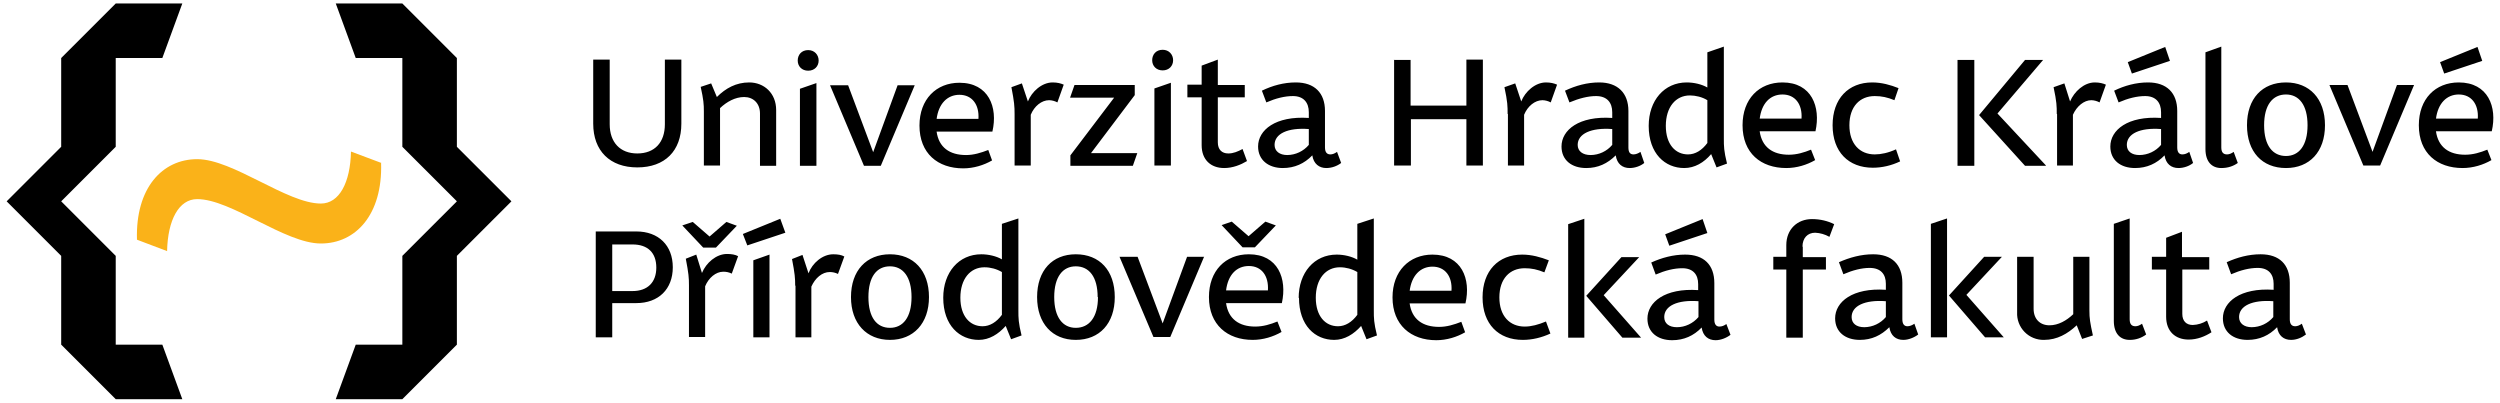
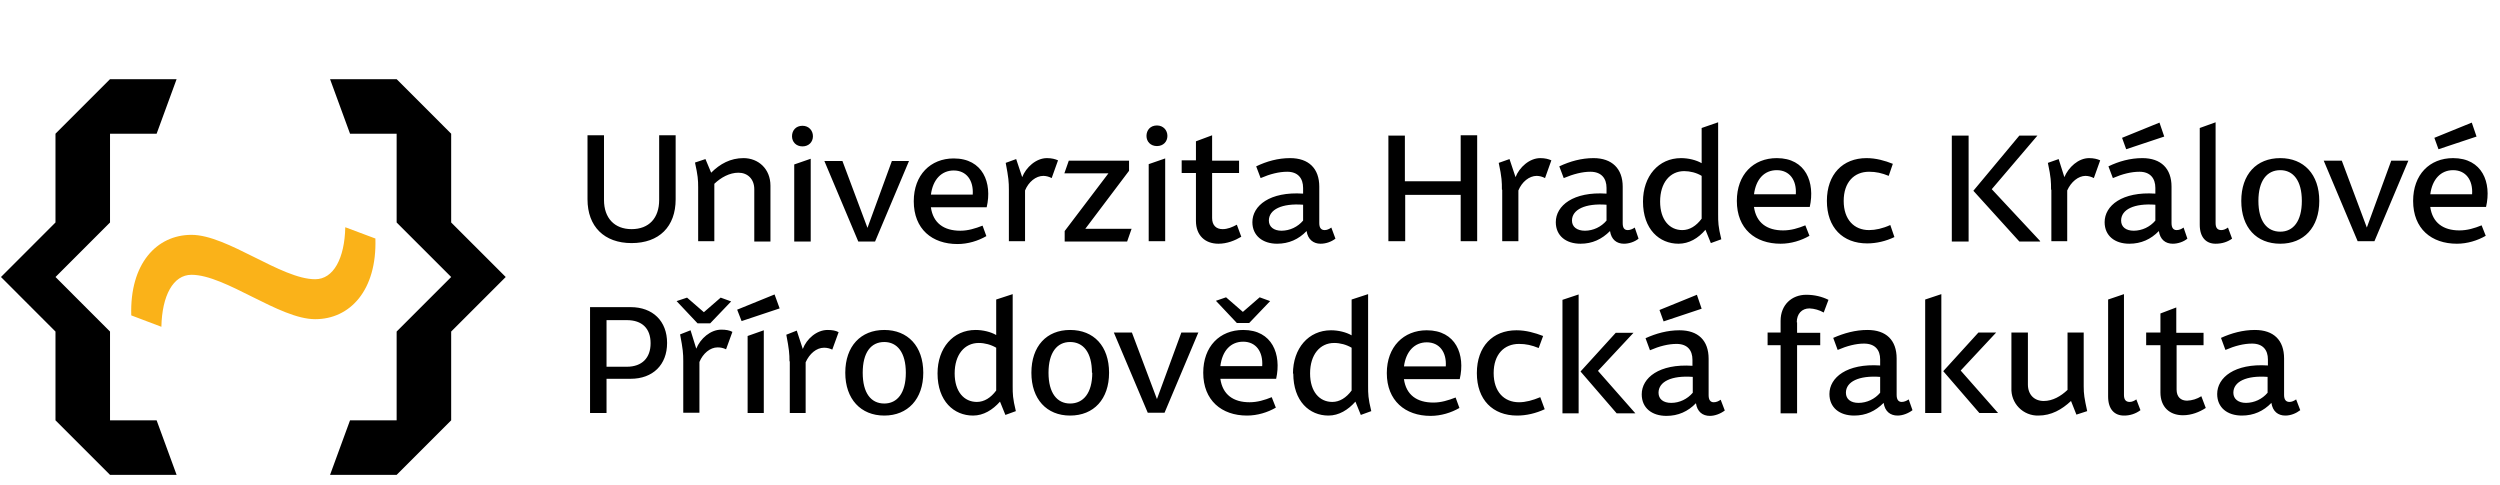
- <svg xmlns="http://www.w3.org/2000/svg" viewBox="0 0 78.85 12.7">
-   <path d="M12.03 5.14l-.96-.36c-.02.98-.37 1.64-.95 1.64-1.07 0-2.77-1.4-3.9-1.4-1.1 0-1.95.91-1.9 2.54l.95.36c.02-.98.37-1.64.95-1.64 1.07 0 2.77 1.4 3.9 1.4 1.1 0 1.95-.91 1.9-2.54" fill="#fab219" />
-   <path d="M12.69 10.87h-1.47l-.63 1.72h2.1l1.72-1.72v-2.8l1.72-1.72-1.72-1.72v-2.8L12.69.11h-2.1l.63 1.72h1.47v2.8l1.72 1.72-1.72 1.72v2.8M1.93 8.07v2.8l1.72 1.72h2.1l-.63-1.72H3.65v-2.8L1.93 6.35l1.72-1.72v-2.8h1.47L5.75.11h-2.1L1.93 1.83v2.8L.21 6.35l1.72 1.72m70.8 2.48c-.13.1-.3.17-.47.17-.23 0-.4-.13-.44-.4-.25.26-.56.4-.93.4-.46 0-.78-.25-.78-.68 0-.52.55-.97 1.6-.9v-.19c0-.3-.16-.5-.5-.5-.26 0-.54.07-.84.2l-.14-.38c.33-.15.69-.25 1.07-.25.59 0 .92.32.92.9v1.15c0 .15.06.22.17.22.07 0 .14-.03.21-.08zM71.7 10v-.5c-.67-.05-1.08.15-1.08.5 0 .2.16.32.4.32a.9.9 0 0 0 .68-.32m-3.38.01V8.5h-.45v-.4h.45v-.6l.5-.19v.8h.86v.39h-.85V9.9c0 .23.13.35.33.35a.9.9 0 0 0 .45-.14l.14.37c-.2.13-.45.23-.72.23-.42 0-.71-.26-.71-.72m-1.65.13V7.06l.5-.17v3.18c0 .15.06.22.18.22.07 0 .14-.03.21-.08l.13.34a.85.85 0 0 1-.52.17c-.3 0-.5-.2-.5-.6m-1 .57l-.17-.43c-.29.27-.62.46-1.03.46a.83.83 0 0 1-.85-.87V8.1h.52v1.64c0 .32.2.52.5.52.28 0 .54-.15.75-.35V8.1h.51v1.7c0 .24.02.37.11.78l-.34.11m-4.77-3.63l.51-.17v3.75h-.51zm2.3 3.58h-.59l-1.14-1.32 1.11-1.22h.56l-1.12 1.2 1.18 1.34m-2.7-.09c-.13.1-.31.17-.47.17-.23 0-.4-.13-.44-.4-.26.26-.56.4-.93.4-.46 0-.78-.25-.78-.68 0-.52.55-.97 1.6-.9v-.19c0-.3-.16-.5-.51-.5-.25 0-.53.07-.83.2L58 8.27c.34-.15.7-.25 1.08-.25.59 0 .92.32.92.9v1.15c0 .15.06.22.16.22.07 0 .15-.03.22-.08zM59.48 10v-.5c-.67-.05-1.08.15-1.08.5 0 .2.15.32.4.32a.9.9 0 0 0 .68-.32m-2.62-2.22v.33h.73v.39h-.73v2.15h-.52V8.5h-.41v-.4h.41v-.37c0-.5.35-.82.81-.82.26 0 .5.06.7.16l-.15.4a1.01 1.01 0 0 0-.45-.13c-.24 0-.4.17-.4.44m-2.27 2.78c-.13.1-.31.17-.47.17-.23 0-.4-.13-.44-.4-.25.26-.56.4-.93.4-.46 0-.78-.25-.78-.68 0-.52.55-.97 1.6-.9v-.19c0-.3-.16-.5-.5-.5-.26 0-.54.07-.84.2l-.14-.38c.33-.15.69-.25 1.07-.25.59 0 .92.32.92.9v1.15c0 .15.06.22.16.22.08 0 .15-.03.22-.08zM53.57 10v-.5c-.67-.05-1.08.15-1.08.5 0 .2.15.32.4.32.26 0 .51-.12.68-.32zm-.92-2.25l-.13-.36 1.18-.48.15.44-1.2.4m-3.19-.68l.51-.17v3.75h-.51zm2.3 3.58h-.59l-1.14-1.32 1.11-1.22h.56l-1.12 1.2 1.18 1.34m-5-1.27c0-.84.5-1.35 1.25-1.35.3 0 .58.08.84.18l-.14.38c-.22-.09-.4-.13-.62-.13-.47 0-.8.33-.8.92 0 .59.33.92.8.92.21 0 .43-.06.67-.16l.14.38c-.28.13-.58.2-.87.2-.77 0-1.27-.5-1.27-1.34m-.54.19h-1.76c.07.5.41.74.93.74.24 0 .47-.07.7-.16l.12.33c-.26.15-.58.25-.91.25-.8 0-1.38-.48-1.38-1.35 0-.83.53-1.35 1.26-1.35.92 0 1.22.77 1.04 1.54zm-1.76-.4h1.32c.03-.45-.2-.76-.6-.76-.38 0-.66.28-.72.77m-3.5.22c0-.8.49-1.37 1.2-1.37.23 0 .48.06.65.16V7.06l.52-.17v2.9c0 .25 0 .38.1.79l-.33.12-.17-.42c-.23.26-.52.44-.85.44-.6 0-1.11-.45-1.11-1.33zm1.85.54V8.58a1.1 1.1 0 0 0-.55-.15c-.45 0-.76.37-.76.96 0 .58.3.9.7.9.23 0 .44-.13.61-.36m-2.38-.37h-1.76c.07.5.41.74.92.74.25 0 .48-.07.7-.16l.13.33c-.26.15-.58.25-.91.25-.8 0-1.38-.48-1.38-1.35 0-.83.52-1.35 1.26-1.35.92 0 1.21.77 1.04 1.54zM39.19 7.8l-.66-.7.32-.11.53.46.53-.46.33.12-.66.69zm-.52 1.36h1.32c.03-.46-.2-.77-.6-.77-.39 0-.66.28-.72.77m-.69-1.07l-1.07 2.54h-.53L35.31 8.1h.57l.79 2.1.77-2.1h.54m-5.27 1.27c0-.84.48-1.35 1.22-1.35.75 0 1.23.51 1.23 1.35 0 .83-.48 1.35-1.23 1.35-.74 0-1.22-.52-1.22-1.35zm1.91 0c0-.64-.27-.97-.69-.97-.41 0-.68.33-.68.97 0 .64.27.97.68.97.42 0 .7-.33.7-.97m-4.88.02c0-.8.49-1.37 1.2-1.37.23 0 .48.06.65.16V7.06l.52-.17v2.9c0 .25 0 .38.1.79l-.33.12-.17-.42c-.23.26-.52.44-.85.44-.6 0-1.12-.45-1.12-1.33zm1.85.54V8.58a1.1 1.1 0 0 0-.55-.15c-.45 0-.76.37-.76.96 0 .58.3.9.7.9.23 0 .44-.13.61-.36m-4.76-.56c0-.84.49-1.35 1.23-1.35s1.23.51 1.23 1.35c0 .83-.49 1.35-1.23 1.35s-1.23-.52-1.23-1.35zm1.91 0c0-.64-.27-.97-.68-.97-.42 0-.68.33-.68.97 0 .64.26.97.68.97.41 0 .68-.33.68-.97m-3.67-.36c0-.24-.01-.37-.1-.84l.33-.13.19.58c.12-.32.44-.6.78-.6.15 0 .26.02.35.07l-.2.55a.58.58 0 0 0-.26-.06c-.24 0-.46.19-.58.46v1.6h-.5V9.01m-1.66-1.63l1.18-.48.16.44-1.2.4zm.33.83l.51-.18v2.61h-.51V8.21M21.85 7l.53.46.53-.46.33.12-.66.69h-.4l-.66-.7zM21.73 9c0-.24-.01-.37-.1-.84l.33-.13.18.58c.13-.32.45-.6.79-.6.14 0 .26.02.35.07l-.2.55a.58.58 0 0 0-.27-.06c-.23 0-.46.19-.57.46v1.6h-.51V9.01M18.79 7.3h1.28c.7 0 1.15.44 1.15 1.13s-.45 1.13-1.15 1.13h-.76v1.08h-.52zm1.16 1.88c.48 0 .75-.28.75-.74 0-.47-.27-.73-.75-.73h-.64v1.47h.64m58.64-5.04h-1.76c.07.5.41.74.92.74.25 0 .48-.07.7-.16l.13.33c-.26.15-.58.25-.91.25-.8 0-1.38-.47-1.38-1.35 0-.83.52-1.35 1.26-1.35.92 0 1.22.77 1.04 1.54zm-1.76-.4h1.32c.03-.45-.2-.76-.6-.76-.38 0-.66.28-.72.77zm.26-1.42l-.13-.36 1.18-.48.15.44-1.2.4m-.95.36l-1.07 2.54h-.53l-1.07-2.54h.57l.79 2.11.77-2.11h.54m-5.27 1.27c0-.84.48-1.35 1.23-1.35.74 0 1.23.51 1.23 1.35 0 .84-.49 1.35-1.23 1.35-.75 0-1.23-.51-1.23-1.35zm1.91 0c0-.64-.27-.97-.68-.97-.42 0-.69.33-.69.97 0 .64.27.97.69.97.41 0 .68-.33.68-.97m-3.22.76V1.65l.5-.18v3.18c0 .15.06.22.18.22.07 0 .14-.03.21-.08l.13.35c-.14.1-.31.16-.52.16-.3 0-.5-.2-.5-.6m-.39.44c-.12.1-.3.16-.46.16-.23 0-.4-.13-.44-.4-.25.26-.56.4-.93.4-.46 0-.78-.25-.78-.68 0-.52.55-.97 1.6-.9v-.18c0-.3-.16-.51-.5-.51-.26 0-.54.07-.84.2l-.14-.37c.33-.16.69-.26 1.07-.26.59 0 .92.33.92.9v1.15c0 .15.06.22.16.22.08 0 .15-.03.22-.08zm-1.01-.57v-.5c-.67-.05-1.08.15-1.08.5 0 .2.15.32.4.32a.9.9 0 0 0 .68-.32zm-.92-2.25l-.13-.36 1.18-.48.15.44-1.2.4m-2.37 1.27c0-.24 0-.37-.1-.84l.34-.12.18.57c.13-.31.44-.6.78-.6.15 0 .26.03.35.07l-.2.56a.58.58 0 0 0-.26-.07c-.23 0-.46.19-.58.46v1.6h-.5V3.6m-3.14-1.71h.53v3.34h-.53zm2.78 3.34h-.65l-1.45-1.6 1.45-1.74h.57L63 3.58l1.53 1.64M57.8 3.95c0-.84.5-1.35 1.25-1.35.3 0 .58.08.83.18l-.13.38c-.22-.09-.4-.13-.62-.13-.47 0-.8.33-.8.92 0 .59.33.92.8.92.2 0 .43-.05.67-.16l.13.38c-.27.13-.57.2-.86.2-.77 0-1.27-.5-1.27-1.34m-.54.19H55.5c.07.5.41.74.92.74.25 0 .48-.07.7-.16l.13.33c-.26.15-.58.25-.91.25-.8 0-1.38-.47-1.38-1.35 0-.83.52-1.35 1.26-1.35.92 0 1.21.77 1.04 1.54zm-1.76-.4h1.32c.03-.45-.2-.76-.6-.76-.39 0-.66.28-.72.77m-3.5.22c0-.8.49-1.37 1.2-1.37.23 0 .48.06.65.16V1.65l.52-.18v2.9c0 .25 0 .38.1.79l-.33.12-.17-.42c-.23.27-.52.44-.85.44-.6 0-1.12-.45-1.12-1.33zm1.85.54V3.16c-.16-.1-.37-.15-.55-.15-.45 0-.76.37-.76.96 0 .58.3.9.7.9.23 0 .44-.13.61-.36m-1.99.63c-.12.1-.3.16-.46.16-.23 0-.4-.13-.44-.4-.26.26-.56.4-.93.4-.46 0-.78-.25-.78-.68 0-.52.55-.97 1.6-.9v-.18c0-.3-.16-.51-.51-.51-.25 0-.53.07-.84.2l-.14-.37c.34-.16.7-.26 1.08-.26.58 0 .92.33.92.9v1.15c0 .15.05.22.16.22.07 0 .15-.03.22-.08zm-1.01-.57v-.5c-.67-.05-1.09.15-1.09.5 0 .2.16.32.41.32a.9.9 0 0 0 .68-.32m-3.3-.98c0-.24 0-.37-.1-.84l.34-.12.19.57c.12-.31.44-.6.78-.6.15 0 .26.03.35.07l-.2.56a.58.58 0 0 0-.26-.07c-.24 0-.47.19-.58.46v1.6h-.51V3.6m-3.6-1.71h.53v1.44h1.76V1.88h.52v3.34h-.52V3.76H44.5v1.46h-.53V1.88M42.3 5.14c-.13.1-.3.16-.47.16-.22 0-.4-.13-.44-.4-.25.26-.56.4-.93.4-.45 0-.78-.25-.78-.68 0-.52.55-.97 1.6-.9v-.18c0-.3-.16-.51-.5-.51-.26 0-.54.07-.84.2l-.14-.37c.33-.16.69-.26 1.07-.26.59 0 .92.33.92.9v1.15c0 .15.06.22.17.22.07 0 .14-.03.21-.08zm-1.02-.57v-.5c-.67-.05-1.08.15-1.08.5 0 .2.16.32.4.32a.9.9 0 0 0 .68-.32m-3.38.01V3.07h-.45v-.4h.45v-.6l.51-.19v.8h.85v.39h-.85v1.42c0 .23.13.35.33.35.16 0 .3-.06.45-.14l.14.38c-.2.12-.45.22-.72.22-.42 0-.71-.26-.71-.72M36.34 1.9c0-.18.12-.33.33-.33.2 0 .33.15.33.33 0 .18-.13.32-.33.32s-.33-.14-.33-.32zm.07.89l.52-.18v2.61h-.52V2.8m-2.65 2.1l1.38-1.82h-1.39l.14-.4h1.9V3l-1.38 1.83h1.46l-.14.4h-1.97V4.9M32 3.6c0-.25-.01-.38-.1-.85l.33-.12.19.57c.12-.31.44-.6.78-.6.15 0 .26.03.35.07l-.2.56a.58.58 0 0 0-.26-.07c-.24 0-.47.19-.58.46v1.6H32V3.6m-.7.55h-1.76c.07.5.41.74.93.74.24 0 .47-.07.7-.16l.12.33c-.26.15-.58.25-.91.25-.8 0-1.38-.47-1.38-1.35 0-.83.53-1.35 1.26-1.35.92 0 1.22.77 1.04 1.54zm-1.76-.4h1.32c.03-.45-.2-.76-.6-.76-.38 0-.66.28-.72.77m-.69-1.07l-1.07 2.54h-.53l-1.07-2.54h.57l.79 2.11.77-2.11h.54m-3.69-.78c0-.18.12-.33.33-.33.2 0 .33.15.33.33 0 .18-.13.32-.33.32s-.33-.14-.33-.32zm.07.89l.52-.18v2.61h-.52V2.8m-.75.68v1.75h-.51V3.58c0-.32-.21-.52-.5-.52-.28 0-.55.15-.76.35v1.81h-.51v-1.7c0-.24-.01-.37-.1-.78l.33-.11.18.43c.28-.28.61-.46 1.02-.46.47 0 .85.34.85.87m-5.77.43V1.88h.52v2.04c0 .57.33.92.87.92.55 0 .87-.35.87-.92V1.88h.52V3.9c0 .86-.52 1.38-1.39 1.38-.86 0-1.39-.52-1.39-1.38" />
+ <svg xmlns="http://www.w3.org/2000/svg" viewBox="0 0 78.85 15.267" version="1.1" id="svg6" width="78.85" height="15.267">
+   <defs id="defs10" />
+   <path d="m 11.85,7.527 -0.96,-0.36 c -0.02,0.98 -0.37,1.64 -0.95,1.64 -1.07,0 -2.77,-1.4 -3.9,-1.4 -1.1,0 -1.95,0.91 -1.9,2.54 l 0.95,0.36 c 0.02,-0.98 0.37,-1.64 0.95,-1.64 1.07,0 2.77,1.4 3.9,1.4 1.1,0 1.95,-0.91 1.9,-2.54" id="path2" style="fill:#fab219" />
+   <path d="m 12.51,13.257 h -1.47 l -0.63,1.72 h 2.1 l 1.72,-1.72 v -2.8 l 1.72,-1.72 -1.72,-1.72 v -2.8 l -1.72,-1.72 h -2.1 l 0.63,1.72 h 1.47 v 2.8 l 1.72,1.72 -1.72,1.72 v 2.8 m -10.76,-2.8 v 2.8 l 1.72,1.72 h 2.1 l -0.63,-1.72 h -1.47 v -2.8 l -1.72,-1.72 1.72,-1.72 v -2.8 h 1.47 l 0.63,-1.72 h -2.1 l -1.72,1.72 v 2.8 l -1.72,1.72 1.72,1.72 m 70.8,2.48 c -0.13,0.1 -0.3,0.17 -0.47,0.17 -0.23,0 -0.4,-0.13 -0.44,-0.4 -0.25,0.26 -0.56,0.4 -0.93,0.4 -0.46,0 -0.78,-0.25 -0.78,-0.68 0,-0.52 0.55,-0.97 1.6,-0.9 v -0.19 c 0,-0.3 -0.16,-0.5 -0.5,-0.5 -0.26,0 -0.54,0.07 -0.84,0.2 l -0.14,-0.38 c 0.33,-0.15 0.69,-0.25 1.07,-0.25 0.59,0 0.92,0.32 0.92,0.9 v 1.15 c 0,0.15 0.06,0.22 0.17,0.22 0.07,0 0.14,-0.03 0.21,-0.08 z m -1.03,-0.55 v -0.5 c -0.67,-0.05 -1.08,0.15 -1.08,0.5 0,0.2 0.16,0.32 0.4,0.32 a 0.9,0.9 0 0 0 0.68,-0.32 m -3.38,0.01 v -1.51 h -0.45 v -0.4 h 0.45 V 9.887 l 0.5,-0.19 v 0.8 h 0.86 v 0.39 h -0.85 v 1.4 c 0,0.23 0.13,0.35 0.33,0.35 a 0.9,0.9 0 0 0 0.45,-0.14 l 0.14,0.37 c -0.2,0.13 -0.45,0.23 -0.72,0.23 -0.42,0 -0.71,-0.26 -0.71,-0.72 m -1.65,0.13 V 9.447 l 0.5,-0.17 v 3.18 c 0,0.15 0.06,0.22 0.18,0.22 0.07,0 0.14,-0.03 0.21,-0.08 l 0.13,0.34 a 0.85,0.85 0 0 1 -0.52,0.17 c -0.3,0 -0.5,-0.2 -0.5,-0.6 m -1,0.57 -0.17,-0.43 c -0.29,0.27 -0.62,0.46 -1.03,0.46 a 0.83,0.83 0 0 1 -0.85,-0.87 v -1.75 h 0.52 v 1.64 c 0,0.32 0.2,0.52 0.5,0.52 0.28,0 0.54,-0.15 0.75,-0.35 v -1.81 h 0.51 v 1.7 c 0,0.24 0.02,0.37 0.11,0.78 l -0.34,0.11 m -4.77,-3.63 0.51,-0.17 v 3.75 h -0.51 z m 2.3,3.58 h -0.59 l -1.14,-1.32 1.11,-1.22 h 0.56 l -1.12,1.2 1.18,1.34 m -2.7,-0.09 c -0.13,0.1 -0.31,0.17 -0.47,0.17 -0.23,0 -0.4,-0.13 -0.44,-0.4 -0.26,0.26 -0.56,0.4 -0.93,0.4 -0.46,0 -0.78,-0.25 -0.78,-0.68 0,-0.52 0.55,-0.97 1.6,-0.9 v -0.19 c 0,-0.3 -0.16,-0.5 -0.51,-0.5 -0.25,0 -0.53,0.07 -0.83,0.2 l -0.14,-0.38 c 0.34,-0.15 0.7,-0.25 1.08,-0.25 0.59,0 0.92,0.32 0.92,0.9 v 1.15 c 0,0.15 0.06,0.22 0.16,0.22 0.07,0 0.15,-0.03 0.22,-0.08 z m -1.02,-0.55 v -0.5 c -0.67,-0.05 -1.08,0.15 -1.08,0.5 0,0.2 0.15,0.32 0.4,0.32 a 0.9,0.9 0 0 0 0.68,-0.32 m -2.62,-2.22 v 0.33 h 0.73 v 0.39 h -0.73 v 2.15 h -0.52 v -2.15 h -0.41 v -0.4 h 0.41 v -0.37 c 0,-0.5 0.35,-0.82 0.81,-0.82 0.26,0 0.5,0.06 0.7,0.16 l -0.15,0.4 a 1.01,1.01 0 0 0 -0.45,-0.13 c -0.24,0 -0.4,0.17 -0.4,0.44 m -2.27,2.78 c -0.13,0.1 -0.31,0.17 -0.47,0.17 -0.23,0 -0.4,-0.13 -0.44,-0.4 -0.25,0.26 -0.56,0.4 -0.93,0.4 -0.46,0 -0.78,-0.25 -0.78,-0.68 0,-0.52 0.55,-0.97 1.6,-0.9 v -0.19 c 0,-0.3 -0.16,-0.5 -0.5,-0.5 -0.26,0 -0.54,0.07 -0.84,0.2 l -0.14,-0.38 c 0.33,-0.15 0.69,-0.25 1.07,-0.25 0.59,0 0.92,0.32 0.92,0.9 v 1.15 c 0,0.15 0.06,0.22 0.16,0.22 0.08,0 0.15,-0.03 0.22,-0.08 z m -1.01,-0.56 v -0.5 c -0.67,-0.05 -1.08,0.15 -1.08,0.5 0,0.2 0.15,0.32 0.4,0.32 0.26,0 0.51,-0.12 0.68,-0.32 z m -0.92,-2.25 -0.13,-0.36 1.18,-0.48 0.15,0.44 -1.2,0.4 m -3.19,-0.68 0.51,-0.17 v 3.75 h -0.51 z m 2.3,3.58 h -0.59 l -1.14,-1.32 1.11,-1.22 h 0.56 l -1.12,1.2 1.18,1.34 m -5,-1.27 c 0,-0.84 0.5,-1.35 1.25,-1.35 0.3,0 0.58,0.08 0.84,0.18 l -0.14,0.38 c -0.22,-0.09 -0.4,-0.13 -0.62,-0.13 -0.47,0 -0.8,0.33 -0.8,0.92 0,0.59 0.33,0.92 0.8,0.92 0.21,0 0.43,-0.06 0.67,-0.16 l 0.14,0.38 c -0.28,0.13 -0.58,0.2 -0.87,0.2 -0.77,0 -1.27,-0.5 -1.27,-1.34 m -0.54,0.19 h -1.76 c 0.07,0.5 0.41,0.74 0.93,0.74 0.24,0 0.47,-0.07 0.7,-0.16 l 0.12,0.33 c -0.26,0.15 -0.58,0.25 -0.91,0.25 -0.8,0 -1.38,-0.48 -1.38,-1.35 0,-0.83 0.53,-1.35 1.26,-1.35 0.92,0 1.22,0.77 1.04,1.54 z m -1.76,-0.4 h 1.32 c 0.03,-0.45 -0.2,-0.76 -0.6,-0.76 -0.38,0 -0.66,0.28 -0.72,0.77 m -3.5,0.22 c 0,-0.8 0.49,-1.37 1.2,-1.37 0.23,0 0.48,0.06 0.65,0.16 V 9.447 l 0.52,-0.17 v 2.9 c 0,0.25 0,0.38 0.1,0.79 l -0.33,0.12 -0.17,-0.42 c -0.23,0.26 -0.52,0.44 -0.85,0.44 -0.6,0 -1.11,-0.45 -1.11,-1.33 z m 1.85,0.54 v -1.36 a 1.1,1.1 0 0 0 -0.55,-0.15 c -0.45,0 -0.76,0.37 -0.76,0.96 0,0.58 0.3,0.9 0.7,0.9 0.23,0 0.44,-0.13 0.61,-0.36 m -2.38,-0.37 h -1.76 c 0.07,0.5 0.41,0.74 0.92,0.74 0.25,0 0.48,-0.07 0.7,-0.16 l 0.13,0.33 c -0.26,0.15 -0.58,0.25 -0.91,0.25 -0.8,0 -1.38,-0.48 -1.38,-1.35 0,-0.83 0.52,-1.35 1.26,-1.35 0.92,0 1.21,0.77 1.04,1.54 z m -1.24,-1.76 -0.66,-0.7 0.32,-0.11 0.53,0.46 0.53,-0.46 0.33,0.12 -0.66,0.69 z m -0.52,1.36 h 1.32 c 0.03,-0.46 -0.2,-0.77 -0.6,-0.77 -0.39,0 -0.66,0.28 -0.72,0.77 m -0.69,-1.07 -1.07,2.54 h -0.53 l -1.07,-2.53 h 0.57 l 0.79,2.1 0.77,-2.1 h 0.54 m -5.27,1.27 c 0,-0.84 0.48,-1.35 1.22,-1.35 0.75,0 1.23,0.51 1.23,1.35 0,0.83 -0.48,1.35 -1.23,1.35 -0.74,0 -1.22,-0.52 -1.22,-1.35 z m 1.91,0 c 0,-0.64 -0.27,-0.97 -0.69,-0.97 -0.41,0 -0.68,0.33 -0.68,0.97 0,0.64 0.27,0.97 0.68,0.97 0.42,0 0.7,-0.33 0.7,-0.97 m -4.88,0.02 c 0,-0.8 0.49,-1.37 1.2,-1.37 0.23,0 0.48,0.06 0.65,0.16 V 9.447 l 0.52,-0.17 v 2.9 c 0,0.25 0,0.38 0.1,0.79 l -0.33,0.12 -0.17,-0.42 c -0.23,0.26 -0.52,0.44 -0.85,0.44 -0.6,0 -1.12,-0.45 -1.12,-1.33 z m 1.85,0.54 v -1.35 a 1.1,1.1 0 0 0 -0.55,-0.15 c -0.45,0 -0.76,0.37 -0.76,0.96 0,0.58 0.3,0.9 0.7,0.9 0.23,0 0.44,-0.13 0.61,-0.36 m -4.76,-0.56 c 0,-0.84 0.49,-1.35 1.23,-1.35 0.74,0 1.23,0.51 1.23,1.35 0,0.83 -0.49,1.35 -1.23,1.35 -0.74,0 -1.23,-0.52 -1.23,-1.35 z m 1.91,0 c 0,-0.64 -0.27,-0.97 -0.68,-0.97 -0.42,0 -0.68,0.33 -0.68,0.97 0,0.64 0.26,0.97 0.68,0.97 0.41,0 0.68,-0.33 0.68,-0.97 m -3.67,-0.36 c 0,-0.24 -0.01,-0.37 -0.1,-0.84 l 0.33,-0.13 0.19,0.58 c 0.12,-0.32 0.44,-0.6 0.78,-0.6 0.15,0 0.26,0.02 0.35,0.07 l -0.2,0.55 a 0.58,0.58 0 0 0 -0.26,-0.06 c -0.24,0 -0.46,0.19 -0.58,0.46 v 1.6 h -0.5 v -1.63 m -1.66,-1.63 1.18,-0.48 0.16,0.44 -1.2,0.4 z m 0.33,0.83 0.51,-0.18 v 2.61 h -0.51 v -2.43 m -1.91,-1.21 0.53,0.46 0.53,-0.46 0.33,0.12 -0.66,0.69 h -0.4 l -0.66,-0.7 z m -0.12,2 c 0,-0.24 -0.01,-0.37 -0.1,-0.84 l 0.33,-0.13 0.18,0.58 c 0.13,-0.32 0.45,-0.6 0.79,-0.6 0.14,0 0.26,0.02 0.35,0.07 l -0.2,0.55 a 0.58,0.58 0 0 0 -0.27,-0.06 c -0.23,0 -0.46,0.19 -0.57,0.46 v 1.6 h -0.51 v -1.62 m -2.94,-1.71 h 1.28 c 0.7,0 1.15,0.44 1.15,1.13 0,0.69 -0.45,1.13 -1.15,1.13 h -0.76 v 1.08 h -0.52 z m 1.16,1.88 c 0.48,0 0.75,-0.28 0.75,-0.74 0,-0.47 -0.27,-0.73 -0.75,-0.73 h -0.64 v 1.47 h 0.64 m 58.64,-5.04 h -1.76 c 0.07,0.5 0.41,0.74 0.92,0.74 0.25,0 0.48,-0.07 0.7,-0.16 l 0.13,0.33 c -0.26,0.15 -0.58,0.25 -0.91,0.25 -0.8,0 -1.38,-0.47 -1.38,-1.35 0,-0.83 0.52,-1.35 1.26,-1.35 0.92,0 1.22,0.77 1.04,1.54 z m -1.76,-0.4 h 1.32 c 0.03,-0.45 -0.2,-0.76 -0.6,-0.76 -0.38,0 -0.66,0.28 -0.72,0.77 z m 0.26,-1.42 -0.13,-0.36 1.18,-0.48 0.15,0.44 -1.2,0.4 m -0.95,0.36 -1.07,2.54 h -0.53 l -1.07,-2.54 h 0.57 l 0.79,2.11 0.77,-2.11 h 0.54 m -5.27,1.27 c 0,-0.84 0.48,-1.35 1.23,-1.35 0.74,0 1.23,0.51 1.23,1.35 0,0.84 -0.49,1.35 -1.23,1.35 -0.75,0 -1.23,-0.51 -1.23,-1.35 z m 1.91,0 c 0,-0.64 -0.27,-0.97 -0.68,-0.97 -0.42,0 -0.69,0.33 -0.69,0.97 0,0.64 0.27,0.97 0.69,0.97 0.41,0 0.68,-0.33 0.68,-0.97 m -3.22,0.76 v -3.06 l 0.5,-0.18 v 3.18 c 0,0.15 0.06,0.22 0.18,0.22 0.07,0 0.14,-0.03 0.21,-0.08 l 0.13,0.35 c -0.14,0.1 -0.31,0.16 -0.52,0.16 -0.3,0 -0.5,-0.2 -0.5,-0.6 m -0.39,0.44 c -0.12,0.1 -0.3,0.16 -0.46,0.16 -0.23,0 -0.4,-0.13 -0.44,-0.4 -0.25,0.26 -0.56,0.4 -0.93,0.4 -0.46,0 -0.78,-0.25 -0.78,-0.68 0,-0.52 0.55,-0.97 1.6,-0.9 v -0.18 c 0,-0.3 -0.16,-0.51 -0.5,-0.51 -0.26,0 -0.54,0.07 -0.84,0.2 l -0.14,-0.37 c 0.33,-0.16 0.69,-0.26 1.07,-0.26 0.59,0 0.92,0.33 0.92,0.9 v 1.15 c 0,0.15 0.06,0.22 0.16,0.22 0.08,0 0.15,-0.03 0.22,-0.08 z m -1.01,-0.57 v -0.5 c -0.67,-0.05 -1.08,0.15 -1.08,0.5 0,0.2 0.15,0.32 0.4,0.32 a 0.9,0.9 0 0 0 0.68,-0.32 z m -0.92,-2.25 -0.13,-0.36 1.18,-0.48 0.15,0.44 -1.2,0.4 m -2.37,1.27 c 0,-0.24 0,-0.37 -0.1,-0.84 l 0.34,-0.12 0.18,0.57 c 0.13,-0.31 0.44,-0.6 0.78,-0.6 0.15,0 0.26,0.03 0.35,0.07 l -0.2,0.56 a 0.58,0.58 0 0 0 -0.26,-0.07 c -0.23,0 -0.46,0.19 -0.58,0.46 v 1.6 h -0.5 v -1.62 m -3.14,-1.71 h 0.53 v 3.34 h -0.53 z m 2.78,3.34 h -0.65 l -1.45,-1.6 1.45,-1.74 h 0.57 l -1.44,1.69 1.53,1.64 m -6.73,-1.27 c 0,-0.84 0.5,-1.35 1.25,-1.35 0.3,0 0.58,0.08 0.83,0.18 l -0.13,0.38 c -0.22,-0.09 -0.4,-0.13 -0.62,-0.13 -0.47,0 -0.8,0.33 -0.8,0.92 0,0.59 0.33,0.92 0.8,0.92 0.2,0 0.43,-0.05 0.67,-0.16 l 0.13,0.38 c -0.27,0.13 -0.57,0.2 -0.86,0.2 -0.77,0 -1.27,-0.5 -1.27,-1.34 m -0.54,0.19 h -1.76 c 0.07,0.5 0.41,0.74 0.92,0.74 0.25,0 0.48,-0.07 0.7,-0.16 l 0.13,0.33 c -0.26,0.15 -0.58,0.25 -0.91,0.25 -0.8,0 -1.38,-0.47 -1.38,-1.35 0,-0.83 0.52,-1.35 1.26,-1.35 0.92,0 1.21,0.77 1.04,1.54 z m -1.76,-0.4 h 1.32 c 0.03,-0.45 -0.2,-0.76 -0.6,-0.76 -0.39,0 -0.66,0.28 -0.72,0.77 m -3.5,0.22 c 0,-0.8 0.49,-1.37 1.2,-1.37 0.23,0 0.48,0.06 0.65,0.16 v -1.11 l 0.52,-0.18 v 2.9 c 0,0.25 0,0.38 0.1,0.79 l -0.33,0.12 -0.17,-0.42 c -0.23,0.27 -0.52,0.44 -0.85,0.44 -0.6,0 -1.12,-0.45 -1.12,-1.33 z m 1.85,0.54 v -1.35 c -0.16,-0.1 -0.37,-0.15 -0.55,-0.15 -0.45,0 -0.76,0.37 -0.76,0.96 0,0.58 0.3,0.9 0.7,0.9 0.23,0 0.44,-0.13 0.61,-0.36 m -1.99,0.63 c -0.12,0.1 -0.3,0.16 -0.46,0.16 -0.23,0 -0.4,-0.13 -0.44,-0.4 -0.26,0.26 -0.56,0.4 -0.93,0.4 -0.46,0 -0.78,-0.25 -0.78,-0.68 0,-0.52 0.55,-0.97 1.6,-0.9 v -0.18 c 0,-0.3 -0.16,-0.51 -0.51,-0.51 -0.25,0 -0.53,0.07 -0.84,0.2 l -0.14,-0.37 c 0.34,-0.16 0.7,-0.26 1.08,-0.26 0.58,0 0.92,0.33 0.92,0.9 v 1.15 c 0,0.15 0.05,0.22 0.16,0.22 0.07,0 0.15,-0.03 0.22,-0.08 z m -1.01,-0.57 v -0.5 c -0.67,-0.05 -1.09,0.15 -1.09,0.5 0,0.2 0.16,0.32 0.41,0.32 a 0.9,0.9 0 0 0 0.68,-0.32 m -3.3,-0.98 c 0,-0.24 0,-0.37 -0.1,-0.84 l 0.34,-0.12 0.19,0.57 c 0.12,-0.31 0.44,-0.6 0.78,-0.6 0.15,0 0.26,0.03 0.35,0.07 l -0.2,0.56 a 0.58,0.58 0 0 0 -0.26,-0.07 c -0.24,0 -0.47,0.19 -0.58,0.46 v 1.6 h -0.51 v -1.62 m -3.6,-1.71 h 0.53 v 1.44 h 1.76 v -1.45 h 0.52 v 3.34 h -0.52 v -1.46 h -1.75 v 1.46 h -0.53 v -3.34 m -1.67,3.26 c -0.13,0.1 -0.3,0.16 -0.47,0.16 -0.22,0 -0.4,-0.13 -0.44,-0.4 -0.25,0.26 -0.56,0.4 -0.93,0.4 -0.45,0 -0.78,-0.25 -0.78,-0.68 0,-0.52 0.55,-0.97 1.6,-0.9 v -0.18 c 0,-0.3 -0.16,-0.51 -0.5,-0.51 -0.26,0 -0.54,0.07 -0.84,0.2 l -0.14,-0.37 c 0.33,-0.16 0.69,-0.26 1.07,-0.26 0.59,0 0.92,0.33 0.92,0.9 v 1.15 c 0,0.15 0.06,0.22 0.17,0.22 0.07,0 0.14,-0.03 0.21,-0.08 z m -1.02,-0.57 v -0.5 c -0.67,-0.05 -1.08,0.15 -1.08,0.5 0,0.2 0.16,0.32 0.4,0.32 a 0.9,0.9 0 0 0 0.68,-0.32 m -3.38,0.01 v -1.51 h -0.45 v -0.4 h 0.45 v -0.6 l 0.51,-0.19 v 0.8 h 0.85 v 0.39 h -0.85 v 1.42 c 0,0.23 0.13,0.35 0.33,0.35 0.16,0 0.3,-0.06 0.45,-0.14 l 0.14,0.38 c -0.2,0.12 -0.45,0.22 -0.72,0.22 -0.42,0 -0.71,-0.26 -0.71,-0.72 m -1.56,-2.68 c 0,-0.18 0.12,-0.33 0.33,-0.33 0.2,0 0.33,0.15 0.33,0.33 0,0.18 -0.13,0.32 -0.33,0.32 -0.2,0 -0.33,-0.14 -0.33,-0.32 z m 0.07,0.89 0.52,-0.18 v 2.61 h -0.52 v -2.42 m -2.65,2.1 1.38,-1.82 h -1.39 l 0.14,-0.4 h 1.9 v 0.32 l -1.38,1.83 h 1.46 l -0.14,0.4 h -1.97 v -0.33 m -1.76,-1.3 c 0,-0.25 -0.01,-0.38 -0.1,-0.85 l 0.33,-0.12 0.19,0.57 c 0.12,-0.31 0.44,-0.6 0.78,-0.6 0.15,0 0.26,0.03 0.35,0.07 l -0.2,0.56 a 0.58,0.58 0 0 0 -0.26,-0.07 c -0.24,0 -0.47,0.19 -0.58,0.46 v 1.6 h -0.51 v -1.62 m -0.7,0.55 h -1.76 c 0.07,0.5 0.41,0.74 0.93,0.74 0.24,0 0.47,-0.07 0.7,-0.16 l 0.12,0.33 c -0.26,0.15 -0.58,0.25 -0.91,0.25 -0.8,0 -1.38,-0.47 -1.38,-1.35 0,-0.83 0.53,-1.35 1.26,-1.35 0.92,0 1.22,0.77 1.04,1.54 z m -1.76,-0.4 h 1.32 c 0.03,-0.45 -0.2,-0.76 -0.6,-0.76 -0.38,0 -0.66,0.28 -0.72,0.77 m -0.69,-1.07 -1.07,2.54 h -0.53 l -1.07,-2.54 h 0.57 l 0.79,2.11 0.77,-2.11 h 0.54 m -3.69,-0.78 c 0,-0.18 0.12,-0.33 0.33,-0.33 0.2,0 0.33,0.15 0.33,0.33 0,0.18 -0.13,0.32 -0.33,0.32 -0.2,0 -0.33,-0.14 -0.33,-0.32 z m 0.07,0.89 0.52,-0.18 v 2.61 h -0.52 v -2.43 m -0.75,0.68 v 1.75 h -0.51 v -1.65 c 0,-0.32 -0.21,-0.52 -0.5,-0.52 -0.28,0 -0.55,0.15 -0.76,0.35 v 1.81 h -0.51 v -1.7 c 0,-0.24 -0.01,-0.37 -0.1,-0.78 l 0.33,-0.11 0.18,0.43 c 0.28,-0.28 0.61,-0.46 1.02,-0.46 0.47,0 0.85,0.34 0.85,0.87 m -5.77,0.43 v -2.02 h 0.52 v 2.04 c 0,0.57 0.33,0.92 0.87,0.92 0.55,0 0.87,-0.35 0.87,-0.92 v -2.04 h 0.52 v 2.02 c 0,0.86 -0.52,1.38 -1.39,1.38 -0.86,0 -1.39,-0.52 -1.39,-1.38" id="path4" />
</svg>
